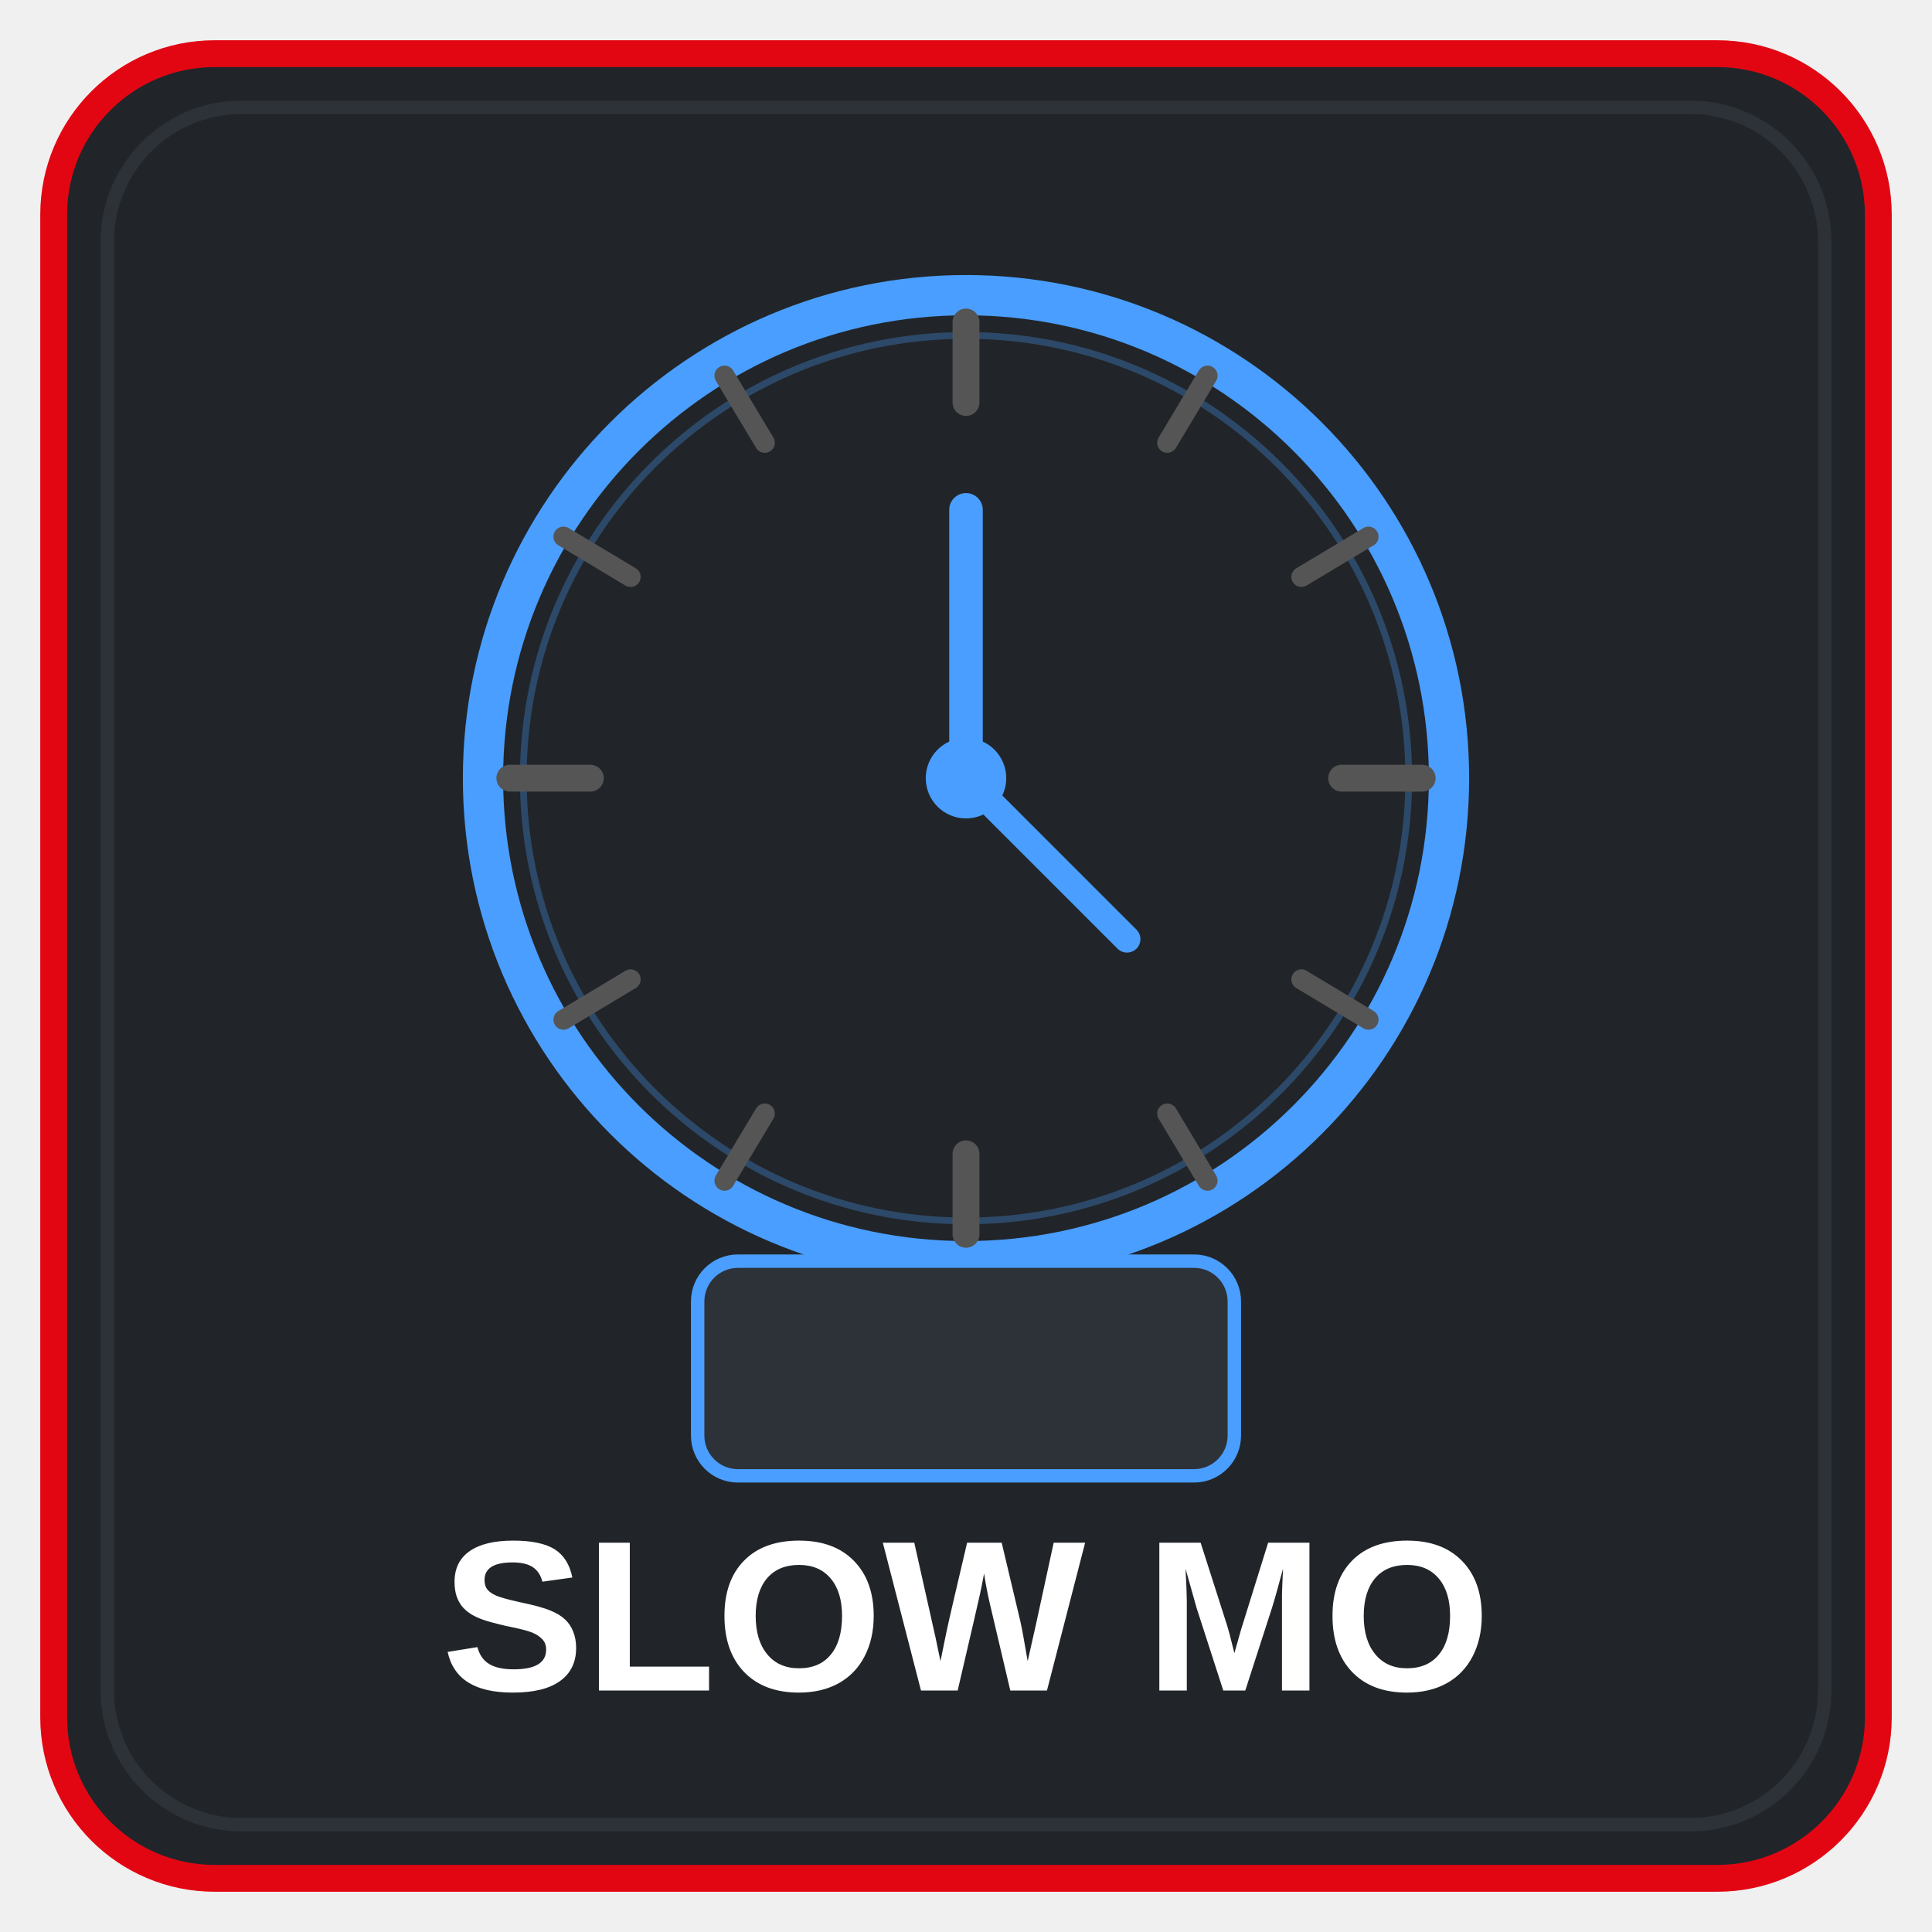
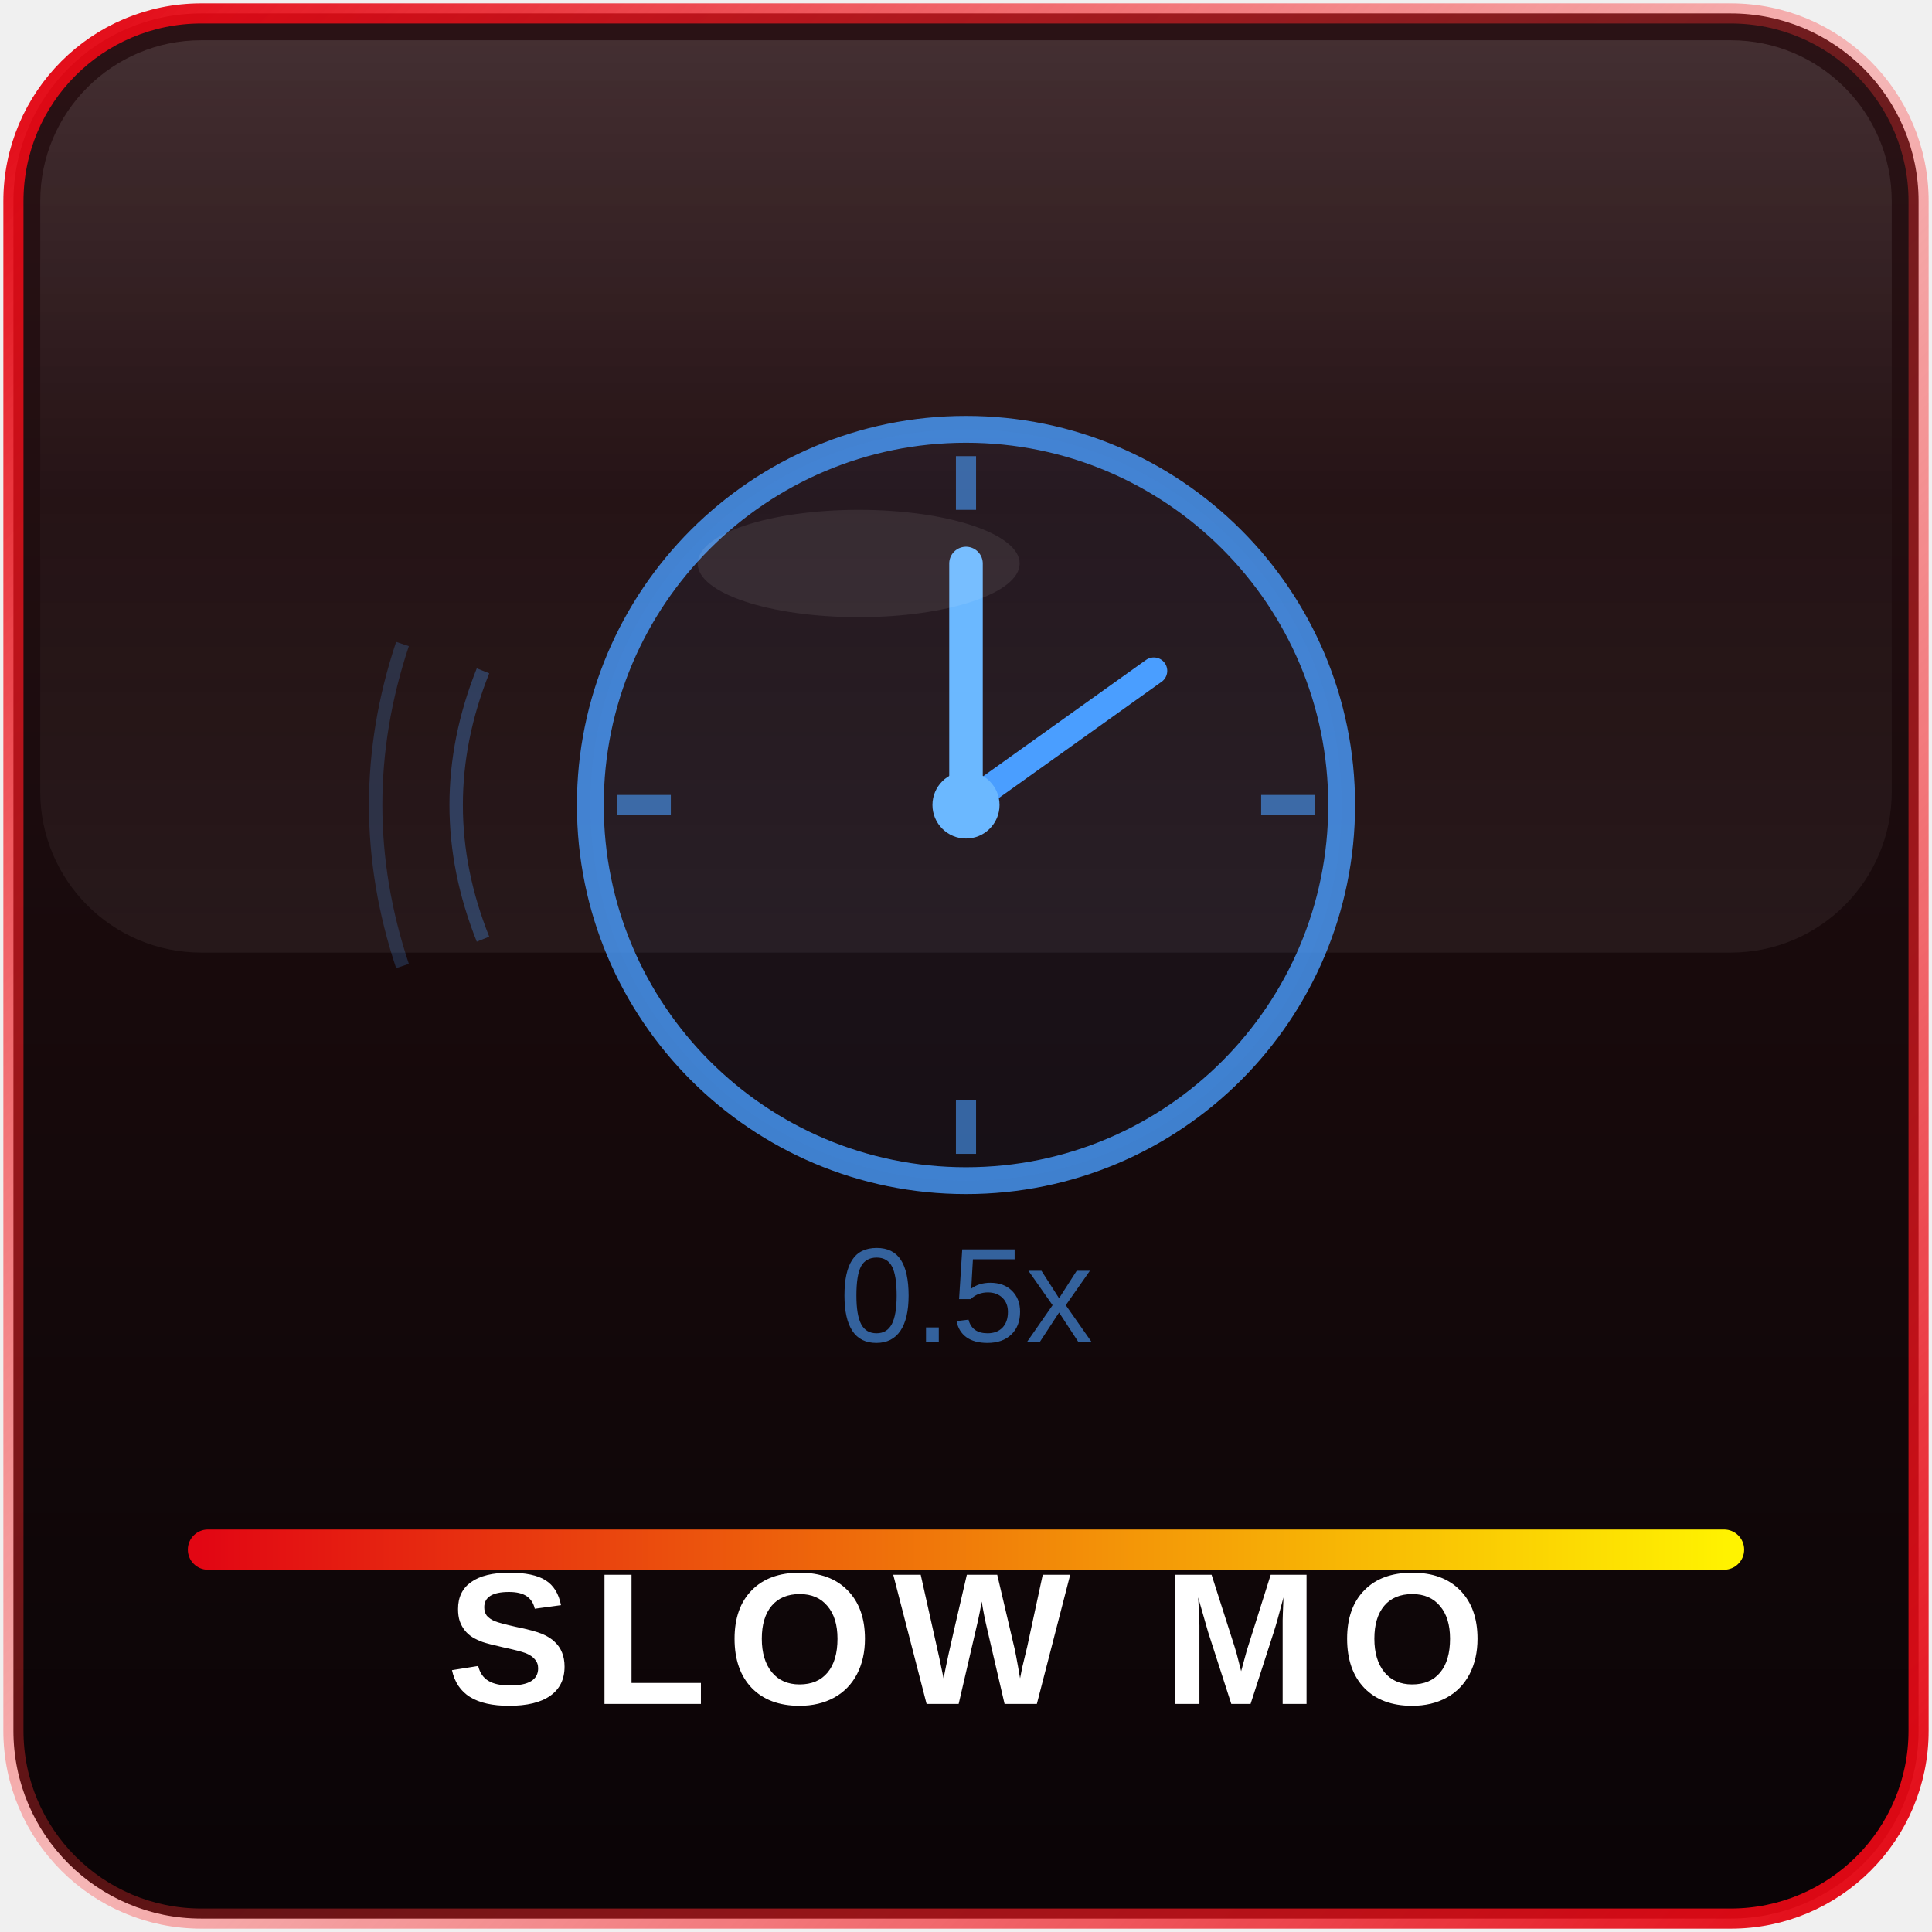
- <svg xmlns="http://www.w3.org/2000/svg" viewBox="0 0 144 144" width="144" height="144">
-   <rect x="4" y="4" width="136" height="136" rx="12" fill="#212529" stroke="#e20613" stroke-width="2" />
-   <rect x="8" y="8" width="128" height="128" rx="10" fill="none" stroke="#2d3238" stroke-width="1" />
-   <circle cx="72" cy="58" r="36" fill="none" stroke="#4a9eff" stroke-width="3" />
-   <circle cx="72" cy="58" r="33" fill="none" stroke="#4a9eff" stroke-width="0.5" opacity="0.3" />
-   <line x1="72" y1="24" x2="72" y2="30" stroke="#555" stroke-width="2" stroke-linecap="round" />
-   <line x1="72" y1="86" x2="72" y2="92" stroke="#555" stroke-width="2" stroke-linecap="round" />
-   <line x1="38" y1="58" x2="44" y2="58" stroke="#555" stroke-width="2" stroke-linecap="round" />
-   <line x1="100" y1="58" x2="106" y2="58" stroke="#555" stroke-width="2" stroke-linecap="round" />
-   <line x1="90" y1="28" x2="87" y2="33" stroke="#555" stroke-width="1.5" stroke-linecap="round" />
-   <line x1="102" y1="40" x2="97" y2="43" stroke="#555" stroke-width="1.5" stroke-linecap="round" />
-   <line x1="102" y1="76" x2="97" y2="73" stroke="#555" stroke-width="1.5" stroke-linecap="round" />
-   <line x1="90" y1="88" x2="87" y2="83" stroke="#555" stroke-width="1.5" stroke-linecap="round" />
-   <line x1="54" y1="88" x2="57" y2="83" stroke="#555" stroke-width="1.5" stroke-linecap="round" />
-   <line x1="42" y1="76" x2="47" y2="73" stroke="#555" stroke-width="1.5" stroke-linecap="round" />
-   <line x1="42" y1="40" x2="47" y2="43" stroke="#555" stroke-width="1.5" stroke-linecap="round" />
-   <line x1="54" y1="28" x2="57" y2="33" stroke="#555" stroke-width="1.5" stroke-linecap="round" />
-   <line x1="72" y1="58" x2="72" y2="38" stroke="#4a9eff" stroke-width="2.5" stroke-linecap="round" />
-   <line x1="72" y1="58" x2="84" y2="70" stroke="#4a9eff" stroke-width="2" stroke-linecap="round" />
-   <circle cx="72" cy="58" r="3" fill="#4a9eff" />
-   <rect x="52" y="94" width="40" height="16" rx="3" fill="#2d3238" stroke="#4a9eff" stroke-width="1" />
-   <text x="72" y="126" text-anchor="middle" font-family="Arial,Helvetica,sans-serif" font-size="16" font-weight="bold" fill="white">SLOW MO</text>
+ <svg xmlns="http://www.w3.org/2000/svg" viewBox="0 0 144 144">
+   <defs>
+     <linearGradient id="gsm-bg" x1="0" y1="0" x2="0" y2="1">
+       <stop offset="0%" stop-color="#2a1215" />
+       <stop offset="50%" stop-color="#180a0c" />
+       <stop offset="100%" stop-color="#0a0406" />
+     </linearGradient>
+     <linearGradient id="gsm-border" x1="0" y1="0" x2="1" y2="1">
+       <stop offset="0%" stop-color="#e20613" />
+       <stop offset="50%" stop-color="#ff3333" stop-opacity="0.3" />
+       <stop offset="100%" stop-color="#e20613" />
+     </linearGradient>
+     <linearGradient id="gsm-shine" x1="0" y1="0" x2="0" y2="1">
+       <stop offset="0%" stop-color="#ffffff" stop-opacity="0.12" />
+       <stop offset="50%" stop-color="#ffffff" stop-opacity="0.02" />
+       <stop offset="100%" stop-color="#ffffff" stop-opacity="0.06" />
+     </linearGradient>
+     <linearGradient id="gsm-accent" x1="0" y1="0" x2="1" y2="0">
+       <stop offset="0%" stop-color="#e20613" />
+       <stop offset="100%" stop-color="#fff300" />
+     </linearGradient>
+   </defs>
+   <rect x="1" y="1" width="142" height="142" rx="14" fill="url(#gsm-bg)" stroke="url(#gsm-border)" stroke-width="1.5" />
+   <rect x="3" y="3" width="138" height="68" rx="12" fill="url(#gsm-shine)" />
+   <circle cx="72" cy="60" r="28" fill="none" stroke="#4a9eff" stroke-width="2" opacity="0.8" />
+   <circle cx="72" cy="60" r="28" fill="#4a9eff" opacity="0.05" />
+   <line x1="72" y1="34" x2="72" y2="38" stroke="#4a9eff" stroke-width="1.5" opacity="0.6" />
+   <line x1="72" y1="82" x2="72" y2="86" stroke="#4a9eff" stroke-width="1.5" opacity="0.6" />
+   <line x1="46" y1="60" x2="50" y2="60" stroke="#4a9eff" stroke-width="1.5" opacity="0.6" />
+   <line x1="94" y1="60" x2="98" y2="60" stroke="#4a9eff" stroke-width="1.5" opacity="0.6" />
+   <line x1="72" y1="60" x2="72" y2="42" stroke="#6bb8ff" stroke-width="2.5" stroke-linecap="round" />
+   <line x1="72" y1="60" x2="86" y2="50" stroke="#4a9eff" stroke-width="2" stroke-linecap="round" />
+   <circle cx="72" cy="60" r="2.5" fill="#6bb8ff" />
+   <text x="72" y="100" text-anchor="middle" font-family="Arial,Helvetica,sans-serif" font-size="10" fill="#4a9eff" opacity="0.6">0.5x</text>
+   <path d="M36,50 Q32,60 36,70" fill="none" stroke="#4a9eff" stroke-width="1" opacity="0.3" />
+   <path d="M30,48 Q26,60 30,72" fill="none" stroke="#4a9eff" stroke-width="1" opacity="0.2" />
+   <ellipse cx="64" cy="42" rx="12" ry="4" fill="#ffffff" opacity="0.08" />
+   <rect x="14" y="114" width="116" height="3" rx="1.5" fill="url(#gsm-accent)" />
+   <text x="72" y="127" text-anchor="middle" font-family="Arial,Helvetica,sans-serif" font-size="14" font-weight="bold" fill="#ffffff" letter-spacing="1.5">SLOW MO</text>
</svg>
